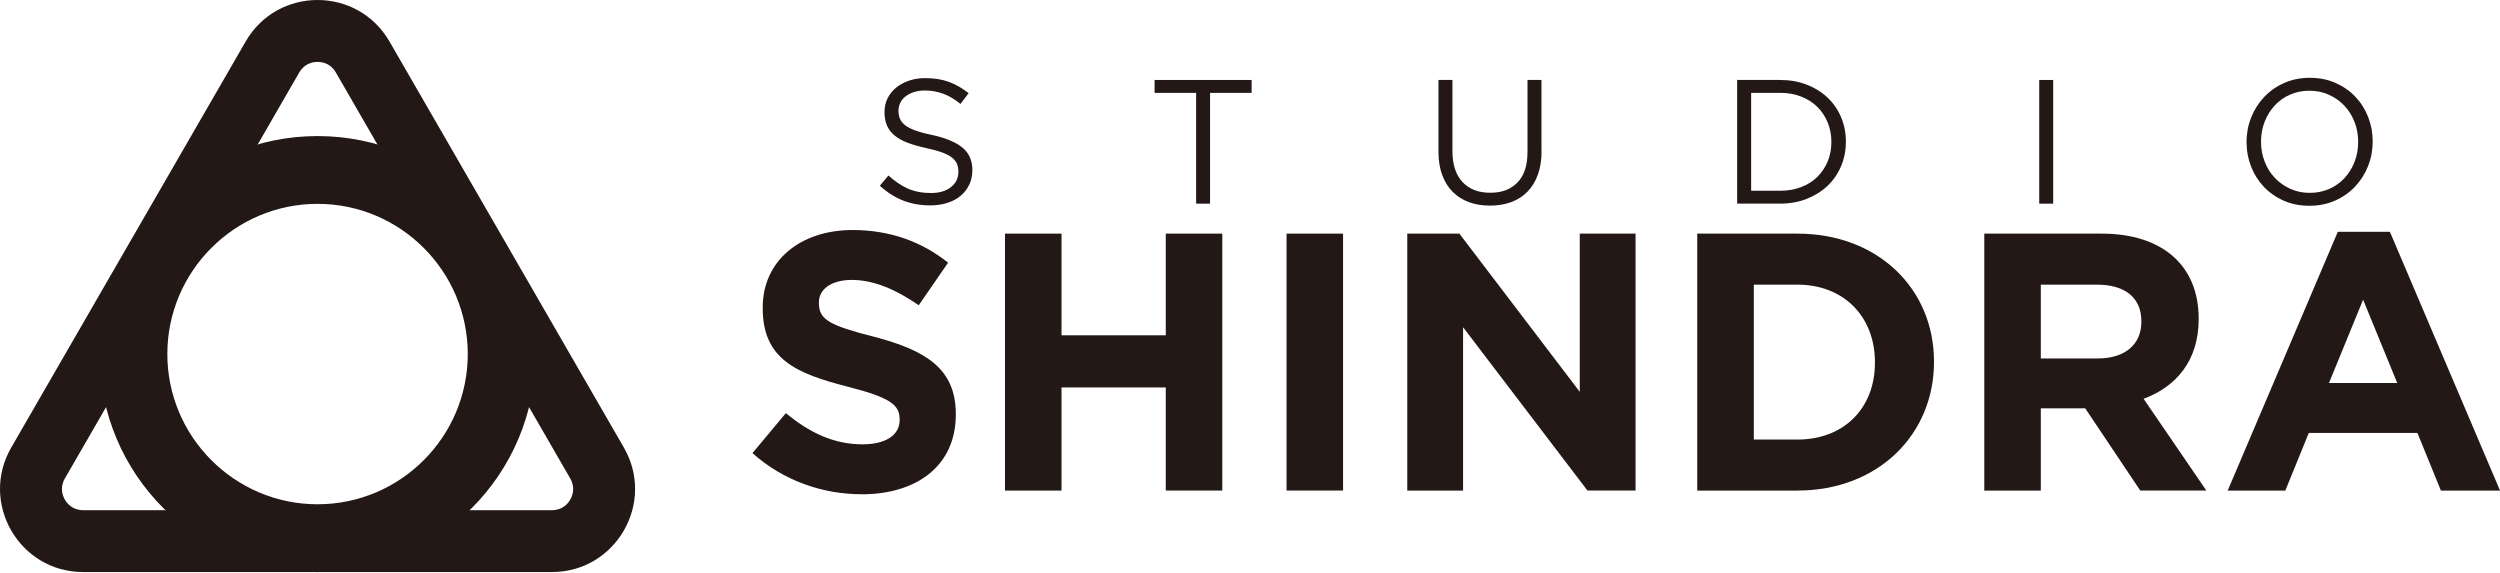
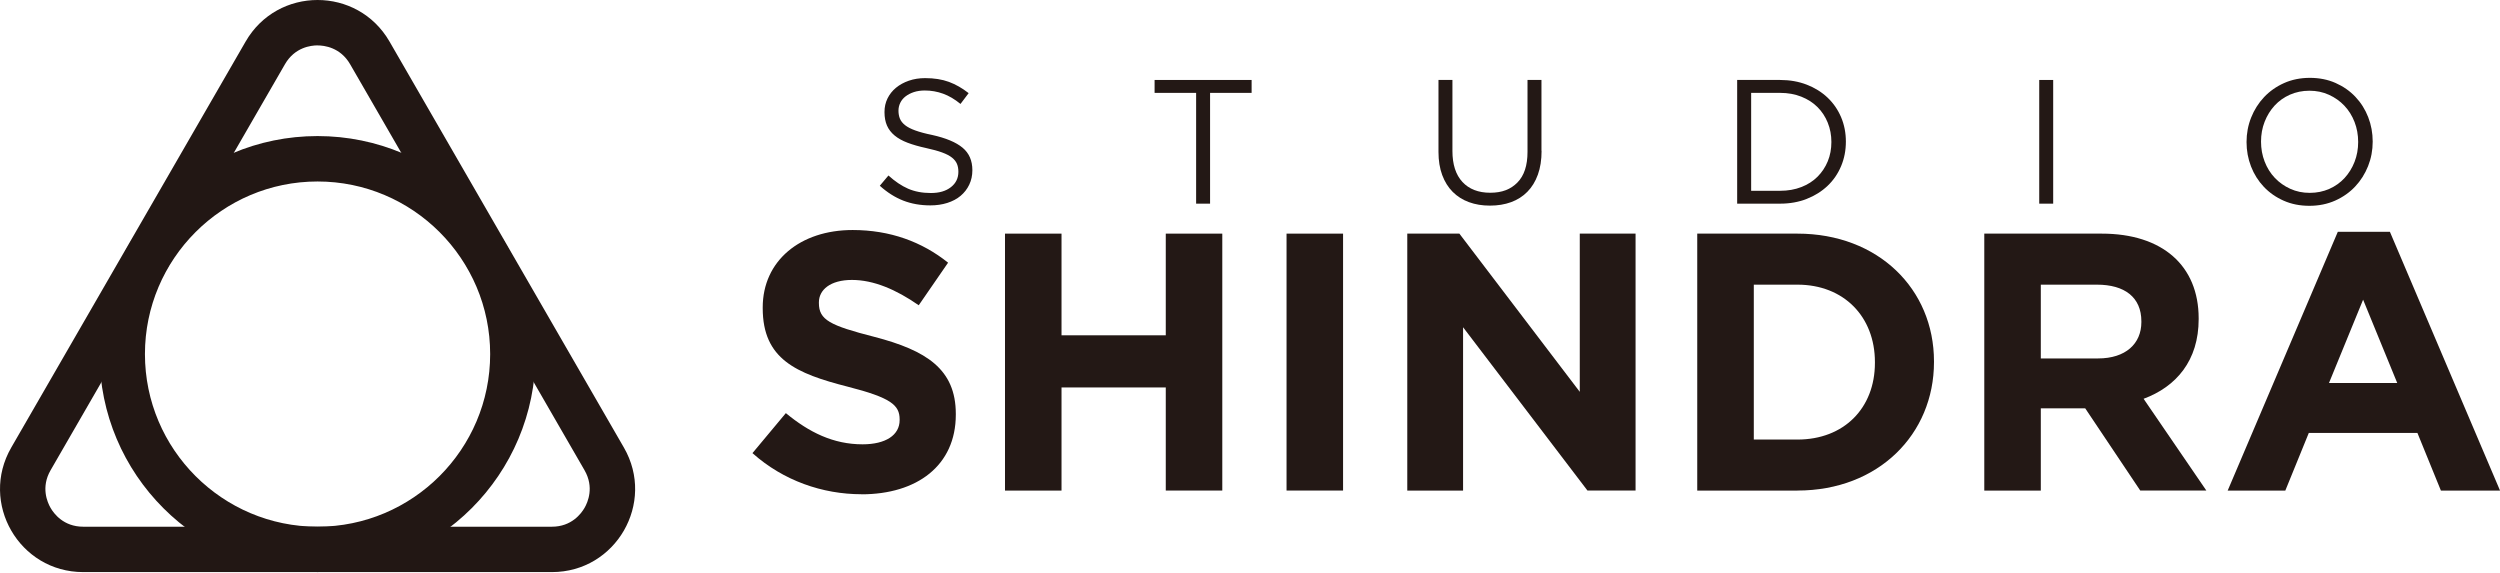
- <svg xmlns="http://www.w3.org/2000/svg" id="_レイヤー_2" viewBox="0 0 650.6 148.87">
+ <svg xmlns="http://www.w3.org/2000/svg" id="_レイヤー_2" viewBox="0 0 650.6 148.88">
  <defs>
-     <style>.cls-1{fill:#231815;}</style>
+     <style>.cls-1{fill:#231815;}.cls-2{fill:#221714;}</style>
  </defs>
  <g id="_レイヤー_1-2">
-     <path class="cls-1" d="M82.64,16.11c1.19,0,3.38.36,4.76,2.75l61,105.66c1.38,2.39.59,4.47,0,5.5-.59,1.03-2,2.75-4.76,2.75H21.64c-2.76,0-4.17-1.72-4.76-2.75-.59-1.03-1.38-3.11,0-5.5L77.88,18.86c1.38-2.39,3.58-2.75,4.76-2.75M82.64,0c-7.28,0-14.55,3.6-18.71,10.8L2.93,116.46c-8.32,14.41,2.08,32.41,18.71,32.41h122c16.63,0,27.03-18.01,18.71-32.41L101.36,10.8c-4.16-7.2-11.44-10.8-18.71-10.8h0Z" />
-     <path class="cls-1" d="M82.64,53.05c21.55,0,39.09,17.54,39.09,39.09s-17.54,39.09-39.09,39.09-39.09-17.54-39.09-39.09,17.54-39.09,39.09-39.09M82.64,35.41c-31.33,0-56.73,25.4-56.73,56.73s25.4,56.73,56.73,56.73,56.73-25.4,56.73-56.73-25.4-56.73-56.73-56.73h0Z" />
    <path class="cls-1" d="M234.2,30.89c.25.61.69,1.17,1.33,1.68.64.51,1.53.97,2.67,1.38,1.13.41,2.59.81,4.37,1.17,3.59.8,6.23,1.9,7.93,3.32,1.7,1.41,2.55,3.36,2.55,5.85,0,1.38-.27,2.64-.82,3.78-.54,1.14-1.3,2.1-2.25,2.9s-2.11,1.41-3.46,1.84c-1.35.43-2.82.64-4.41.64-2.58,0-4.93-.42-7.06-1.25-2.13-.83-4.16-2.12-6.09-3.86l2.25-2.67c1.69,1.53,3.39,2.68,5.1,3.43,1.72.75,3.69,1.13,5.93,1.13s3.92-.51,5.22-1.52c1.3-1.01,1.95-2.35,1.95-4.01,0-.77-.12-1.45-.37-2.05-.25-.6-.68-1.14-1.29-1.63-.61-.49-1.47-.94-2.56-1.34-1.09-.4-2.48-.78-4.17-1.15-1.84-.4-3.45-.86-4.82-1.38-1.37-.52-2.5-1.15-3.39-1.89-.89-.74-1.55-1.6-1.98-2.58-.43-.98-.65-2.15-.65-3.5s.26-2.47.78-3.55c.52-1.07,1.26-2,2.21-2.79.95-.78,2.07-1.4,3.36-1.84,1.29-.45,2.7-.67,4.23-.67,2.36,0,4.42.33,6.19.98,1.76.65,3.47,1.63,5.13,2.93l-2.12,2.81c-1.5-1.23-3.01-2.12-4.53-2.67-1.52-.55-3.1-.83-4.76-.83-1.04,0-1.99.14-2.83.41-.84.28-1.56.65-2.16,1.11s-1.06,1.01-1.38,1.66c-.32.65-.48,1.34-.48,2.07s.12,1.46.37,2.07Z" />
    <path class="cls-1" d="M314.91,53h-3.63v-28.83h-10.81v-3.36h25.25v3.36h-10.81v28.83Z" />
    <path class="cls-1" d="M401.18,39.25c0,2.36-.32,4.43-.97,6.21-.64,1.78-1.56,3.27-2.74,4.46-1.18,1.2-2.59,2.09-4.23,2.69-1.64.6-3.47.9-5.5.9s-3.81-.3-5.45-.9c-1.64-.6-3.05-1.49-4.23-2.67-1.18-1.18-2.09-2.64-2.74-4.39s-.97-3.76-.97-6.02v-18.72h3.63v18.49c0,3.5.87,6.18,2.6,8.05,1.73,1.87,4.15,2.81,7.24,2.81s5.33-.89,7.08-2.67c1.75-1.78,2.62-4.43,2.62-7.96v-18.72h3.63v18.44Z" />
-     <path class="cls-1" d="M479.13,43.22c-.83,1.98-2,3.69-3.52,5.13-1.52,1.44-3.33,2.58-5.43,3.4-2.1.83-4.41,1.24-6.92,1.24h-11.18V20.81h11.18c2.51,0,4.82.41,6.92,1.22,2.1.81,3.91,1.94,5.43,3.38,1.52,1.44,2.69,3.14,3.52,5.1.83,1.96,1.24,4.08,1.24,6.35s-.41,4.39-1.24,6.37ZM475.66,31.93c-.63-1.56-1.52-2.92-2.67-4.07-1.15-1.15-2.55-2.05-4.21-2.71-1.66-.66-3.5-.99-5.52-.99h-7.54v25.48h7.54c2.02,0,3.86-.32,5.52-.97,1.66-.64,3.06-1.54,4.21-2.69s2.04-2.49,2.67-4.02c.63-1.53.94-3.2.94-5.01s-.31-3.45-.94-5.01Z" />
+     <path class="cls-1" d="M479.13,43.23c-.83,1.98-2,3.69-3.52,5.13-1.52,1.44-3.33,2.58-5.43,3.4-2.1.83-4.41,1.24-6.92,1.24h-11.18V20.81h11.18c2.51,0,4.82.41,6.92,1.22,2.1.81,3.91,1.94,5.43,3.38,1.52,1.44,2.69,3.14,3.52,5.1.83,1.96,1.24,4.08,1.24,6.35s-.41,4.39-1.24,6.37ZM475.66,31.94c-.63-1.56-1.52-2.92-2.67-4.07-1.15-1.15-2.55-2.05-4.21-2.71-1.66-.66-3.5-.99-5.52-.99h-7.54v25.48h7.54c2.02,0,3.86-.32,5.52-.97,1.66-.64,3.06-1.54,4.21-2.69s2.04-2.49,2.67-4.02c.63-1.53.94-3.2.94-5.01s-.31-3.45-.94-5.01Z" />
    <path class="cls-1" d="M534.32,20.81v32.19h-3.63V20.81h3.63Z" />
-     <path class="cls-1" d="M616.27,43.22c-.8,2.01-1.92,3.78-3.36,5.31-1.44,1.53-3.17,2.75-5.2,3.66-2.02.9-4.26,1.36-6.71,1.36s-4.68-.44-6.69-1.33c-2.01-.89-3.73-2.09-5.17-3.61-1.44-1.52-2.55-3.28-3.33-5.29-.78-2.01-1.17-4.13-1.17-6.37s.4-4.36,1.2-6.37c.8-2.01,1.92-3.78,3.36-5.31,1.44-1.53,3.17-2.75,5.2-3.66,2.02-.9,4.26-1.36,6.71-1.36s4.68.44,6.69,1.33c2.01.89,3.73,2.09,5.17,3.61,1.44,1.52,2.55,3.28,3.33,5.29.78,2.01,1.17,4.13,1.17,6.37s-.4,4.36-1.2,6.37ZM612.75,31.75c-.63-1.62-1.51-3.04-2.64-4.23-1.13-1.2-2.48-2.15-4.02-2.85-1.55-.71-3.24-1.06-5.08-1.06s-3.53.35-5.08,1.03c-1.55.69-2.87,1.63-3.98,2.83-1.1,1.2-1.97,2.6-2.6,4.21-.63,1.61-.94,3.33-.94,5.17s.31,3.57.94,5.2c.63,1.63,1.51,3.04,2.64,4.23,1.13,1.2,2.48,2.15,4.02,2.85,1.55.71,3.24,1.06,5.08,1.06s3.53-.35,5.08-1.03c1.55-.69,2.87-1.63,3.98-2.83,1.1-1.2,1.97-2.6,2.6-4.21.63-1.61.94-3.33.94-5.17s-.31-3.57-.94-5.2Z" />
+     <path class="cls-1" d="M616.27,43.23c-.8,2.01-1.92,3.78-3.36,5.31-1.44,1.53-3.17,2.75-5.2,3.66-2.02.9-4.26,1.36-6.71,1.36s-4.68-.44-6.69-1.33c-2.01-.89-3.73-2.09-5.17-3.61-1.44-1.52-2.55-3.28-3.33-5.29-.78-2.01-1.17-4.13-1.17-6.37s.4-4.36,1.2-6.37c.8-2.01,1.92-3.78,3.36-5.31,1.44-1.53,3.17-2.75,5.2-3.66,2.02-.9,4.26-1.36,6.71-1.36s4.68.44,6.69,1.33c2.01.89,3.73,2.09,5.17,3.61,1.44,1.52,2.55,3.28,3.33,5.29.78,2.01,1.17,4.13,1.17,6.37s-.4,4.36-1.2,6.37ZM612.75,31.75c-.63-1.62-1.51-3.04-2.64-4.23-1.13-1.2-2.48-2.15-4.02-2.85-1.55-.71-3.24-1.06-5.08-1.06s-3.53.35-5.08,1.03c-1.55.69-2.87,1.63-3.98,2.83-1.1,1.2-1.97,2.6-2.6,4.21-.63,1.61-.94,3.33-.94,5.17s.31,3.57.94,5.2c.63,1.63,1.51,3.04,2.64,4.23,1.13,1.2,2.48,2.15,4.02,2.85,1.55.71,3.24,1.06,5.08,1.06s3.53-.35,5.08-1.03c1.55-.69,2.87-1.63,3.98-2.83,1.1-1.2,1.97-2.6,2.6-4.21.63-1.61.94-3.33.94-5.17s-.31-3.57-.94-5.2Z" />
    <path class="cls-1" d="M224.19,128.62c-10.12,0-20.35-3.53-28.37-10.7l8.69-10.41c6.02,4.97,12.32,8.12,19.96,8.12,6.02,0,9.65-2.39,9.65-6.3v-.19c0-3.73-2.29-5.64-13.47-8.5-13.47-3.44-22.16-7.16-22.16-20.44v-.19c0-12.13,9.74-20.15,23.4-20.15,9.74,0,18.05,3.06,24.84,8.5l-7.64,11.08c-5.92-4.11-11.75-6.59-17.38-6.59s-8.6,2.58-8.6,5.83v.19c0,4.39,2.87,5.83,14.42,8.79,13.56,3.53,21.21,8.41,21.21,20.06v.19c0,13.28-10.13,20.73-24.55,20.73Z" />
    <path class="cls-1" d="M303.38,127.67v-26.84h-27.13v26.84h-14.71V60.8h14.71v26.46h27.13v-26.46h14.71v66.86h-14.71Z" />
    <path class="cls-1" d="M334.81,127.67V60.8h14.71v66.86h-14.71Z" />
    <path class="cls-1" d="M413.13,127.67l-32.38-42.51v42.51h-14.52V60.8h13.56l31.33,41.17v-41.17h14.52v66.86h-12.51Z" />
    <path class="cls-1" d="M467.77,127.67h-26.08V60.8h26.08c21.01,0,35.53,14.42,35.53,33.24v.19c0,18.82-14.52,33.43-35.53,33.43ZM487.93,94.23c0-11.84-8.12-20.15-20.15-20.15h-11.37v40.31h11.37c12.04,0,20.15-8.12,20.15-19.96v-.19Z" />
    <path class="cls-1" d="M556.99,127.67l-14.33-21.4h-11.56v21.4h-14.71V60.8h30.57c15.76,0,25.22,8.31,25.22,22.06v.19c0,10.79-5.83,17.58-14.33,20.73l16.33,23.88h-17.19ZM557.27,83.63c0-6.3-4.39-9.55-11.56-9.55h-14.61v19.2h14.9c7.16,0,11.27-3.82,11.27-9.46v-.19Z" />
    <path class="cls-1" d="M635.22,127.67l-6.11-15h-28.27l-6.11,15h-15l28.66-67.34h13.56l28.66,67.34h-15.38ZM614.97,78l-8.88,21.68h17.77l-8.88-21.68Z" />
+     <path class="cls-2" d="M82.64,11.82c1.7,0,5.93.48,8.48,4.9l61,105.66c2.55,4.42.85,8.32,0,9.79-.85,1.47-3.38,4.9-8.48,4.9H21.64c-5.1,0-7.63-3.42-8.48-4.9-.85-1.47-2.55-5.37,0-9.79L74.16,16.71c2.55-4.42,6.78-4.9,8.48-4.9M82.64,0c-7.28,0-14.55,3.6-18.71,10.8L2.93,116.47c-8.32,14.41,2.08,32.41,18.71,32.41h122.01c16.63,0,27.03-18.01,18.71-32.41L101.36,10.8c-4.16-7.2-11.44-10.8-18.71-10.8h-.01Z" />
+     <path class="cls-2" d="M82.64,47.23c24.77,0,44.92,20.15,44.92,44.92s-20.15,44.92-44.92,44.92-44.92-20.15-44.92-44.92,20.15-44.92,44.92-44.92M82.64,35.41c-31.33,0-56.73,25.4-56.73,56.73s25.4,56.73,56.73,56.73,56.73-25.4,56.73-56.73-25.4-56.73-56.73-56.73h0Z" />
  </g>
</svg>
